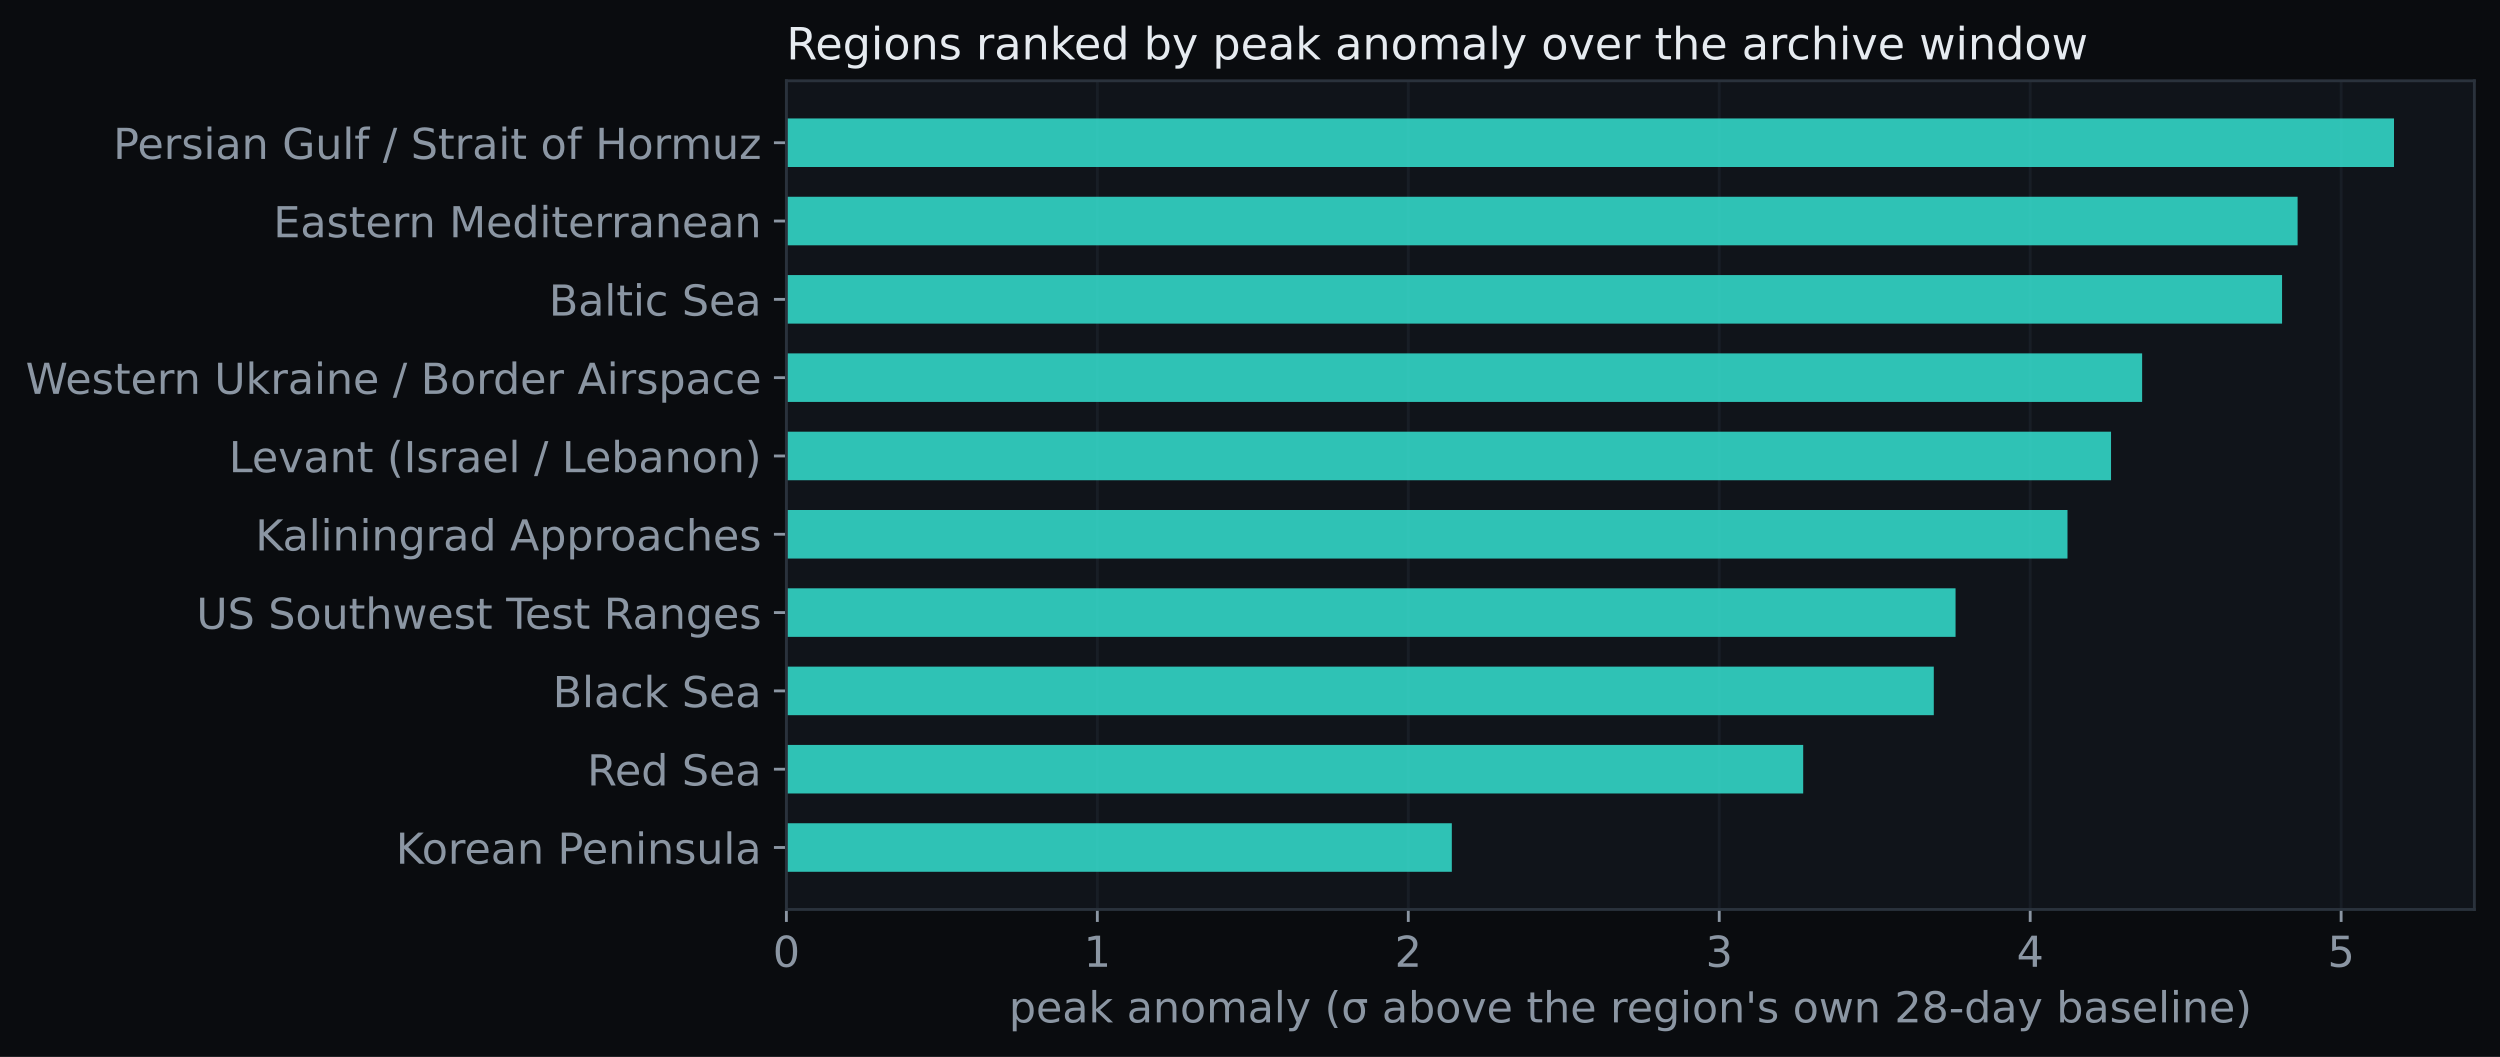
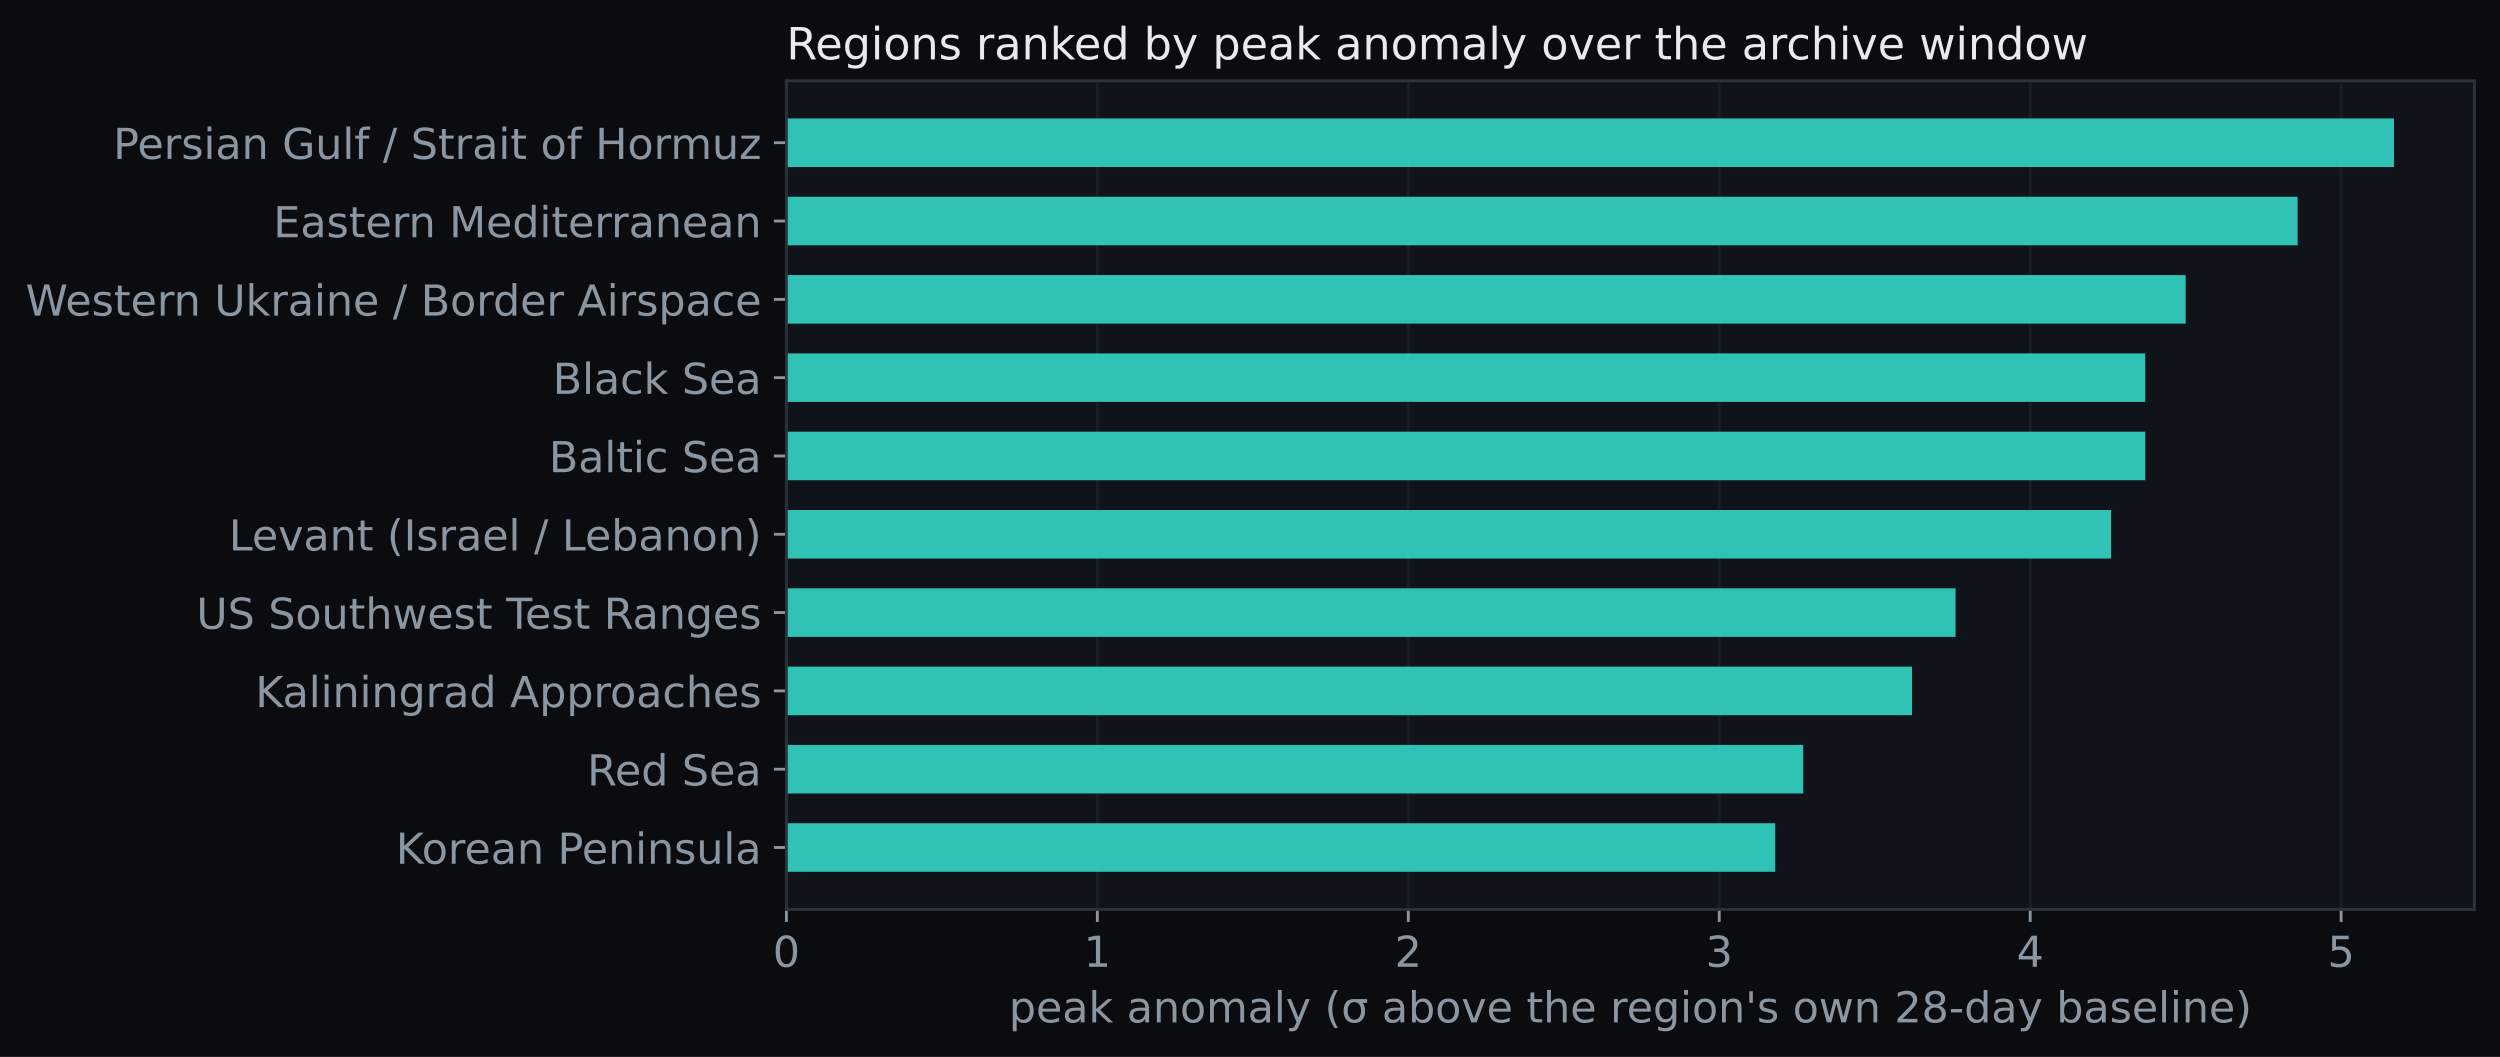
<svg xmlns="http://www.w3.org/2000/svg" xmlns:xlink="http://www.w3.org/1999/xlink" width="702.464pt" height="296.974pt" viewBox="0 0 702.464 296.974" version="1.1">
  <defs>
    <style type="text/css">*{stroke-linejoin: round; stroke-linecap: butt}</style>
  </defs>
  <g id="figure_1">
    <g id="patch_1">
      <path d="M 0 296.974  L 702.464 296.974  L 702.464 0  L 0 0  z " style="fill: #0a0c0f" />
    </g>
    <g id="axes_1">
      <g id="patch_2">
        <path d="M 220.964 255.546  L 695.264 255.546  L 695.264 22.698  L 220.964 22.698  z " style="fill: #10141a" />
      </g>
      <g id="matplotlib.axis_1">
        <g id="xtick_1">
          <g id="line2d_1">
-             <path d="M 220.964 255.546  L 220.964 22.698  " clip-path="url(#p3e1a0cbe90)" style="fill: none; stroke: #2a323c; stroke-opacity: 0.35; stroke-width: 0.8; stroke-linecap: square" />
+             <path d="M 220.964 255.546  L 220.964 22.698  " clip-path="url(#pff110cd8d8)" style="fill: none; stroke: #2a323c; stroke-opacity: 0.35; stroke-width: 0.8; stroke-linecap: square" />
          </g>
          <g id="line2d_2">
            <defs>
-               <path id="mabd0078e24" d="M 0 0  L 0 3.5  " style="stroke: #8b96a3; stroke-width: 0.8" />
+               <path id="mcf819731e4" d="M 0 0  L 0 3.5  " style="stroke: #8b96a3; stroke-width: 0.8" />
            </defs>
            <g>
-               <use xlink:href="#mabd0078e24" x="220.964" y="255.546" style="fill: #8b96a3; stroke: #8b96a3; stroke-width: 0.8" />
+               <use xlink:href="#mcf819731e4" x="220.964" y="255.546" style="fill: #8b96a3; stroke: #8b96a3; stroke-width: 0.8" />
            </g>
          </g>
          <g id="text_1">
            <text style="font-size: 12px; font-family: 'DejaVu Sans'; text-anchor: middle; fill: #8b96a3" x="220.964" y="271.664" transform="rotate(-0 220.9638 271.6642)">0</text>
          </g>
        </g>
        <g id="xtick_2">
          <g id="line2d_3">
-             <path d="M 308.336 255.546  L 308.336 22.698  " clip-path="url(#p3e1a0cbe90)" style="fill: none; stroke: #2a323c; stroke-opacity: 0.35; stroke-width: 0.8; stroke-linecap: square" />
+             <path d="M 308.336 255.546  L 308.336 22.698  " clip-path="url(#pff110cd8d8)" style="fill: none; stroke: #2a323c; stroke-opacity: 0.35; stroke-width: 0.8; stroke-linecap: square" />
          </g>
          <g id="line2d_4">
            <g>
-               <use xlink:href="#mabd0078e24" x="308.336" y="255.546" style="fill: #8b96a3; stroke: #8b96a3; stroke-width: 0.8" />
+               <use xlink:href="#mcf819731e4" x="308.336" y="255.546" style="fill: #8b96a3; stroke: #8b96a3; stroke-width: 0.8" />
            </g>
          </g>
          <g id="text_2">
            <text style="font-size: 12px; font-family: 'DejaVu Sans'; text-anchor: middle; fill: #8b96a3" x="308.336" y="271.664" transform="rotate(-0 308.336 271.6642)">1</text>
          </g>
        </g>
        <g id="xtick_3">
          <g id="line2d_5">
-             <path d="M 395.708 255.546  L 395.708 22.698  " clip-path="url(#p3e1a0cbe90)" style="fill: none; stroke: #2a323c; stroke-opacity: 0.35; stroke-width: 0.8; stroke-linecap: square" />
+             <path d="M 395.708 255.546  L 395.708 22.698  " clip-path="url(#pff110cd8d8)" style="fill: none; stroke: #2a323c; stroke-opacity: 0.35; stroke-width: 0.8; stroke-linecap: square" />
          </g>
          <g id="line2d_6">
            <g>
-               <use xlink:href="#mabd0078e24" x="395.708" y="255.546" style="fill: #8b96a3; stroke: #8b96a3; stroke-width: 0.8" />
+               <use xlink:href="#mcf819731e4" x="395.708" y="255.546" style="fill: #8b96a3; stroke: #8b96a3; stroke-width: 0.8" />
            </g>
          </g>
          <g id="text_3">
            <text style="font-size: 12px; font-family: 'DejaVu Sans'; text-anchor: middle; fill: #8b96a3" x="395.708" y="271.664" transform="rotate(-0 395.7082 271.6642)">2</text>
          </g>
        </g>
        <g id="xtick_4">
          <g id="line2d_7">
-             <path d="M 483.08 255.546  L 483.08 22.698  " clip-path="url(#p3e1a0cbe90)" style="fill: none; stroke: #2a323c; stroke-opacity: 0.35; stroke-width: 0.8; stroke-linecap: square" />
+             <path d="M 483.08 255.546  L 483.08 22.698  " clip-path="url(#pff110cd8d8)" style="fill: none; stroke: #2a323c; stroke-opacity: 0.35; stroke-width: 0.8; stroke-linecap: square" />
          </g>
          <g id="line2d_8">
            <g>
-               <use xlink:href="#mabd0078e24" x="483.08" y="255.546" style="fill: #8b96a3; stroke: #8b96a3; stroke-width: 0.8" />
+               <use xlink:href="#mcf819731e4" x="483.08" y="255.546" style="fill: #8b96a3; stroke: #8b96a3; stroke-width: 0.8" />
            </g>
          </g>
          <g id="text_4">
            <text style="font-size: 12px; font-family: 'DejaVu Sans'; text-anchor: middle; fill: #8b96a3" x="483.08" y="271.664" transform="rotate(-0 483.0804 271.6642)">3</text>
          </g>
        </g>
        <g id="xtick_5">
          <g id="line2d_9">
-             <path d="M 570.453 255.546  L 570.453 22.698  " clip-path="url(#p3e1a0cbe90)" style="fill: none; stroke: #2a323c; stroke-opacity: 0.35; stroke-width: 0.8; stroke-linecap: square" />
+             <path d="M 570.453 255.546  L 570.453 22.698  " clip-path="url(#pff110cd8d8)" style="fill: none; stroke: #2a323c; stroke-opacity: 0.35; stroke-width: 0.8; stroke-linecap: square" />
          </g>
          <g id="line2d_10">
            <g>
-               <use xlink:href="#mabd0078e24" x="570.453" y="255.546" style="fill: #8b96a3; stroke: #8b96a3; stroke-width: 0.8" />
+               <use xlink:href="#mcf819731e4" x="570.453" y="255.546" style="fill: #8b96a3; stroke: #8b96a3; stroke-width: 0.8" />
            </g>
          </g>
          <g id="text_5">
            <text style="font-size: 12px; font-family: 'DejaVu Sans'; text-anchor: middle; fill: #8b96a3" x="570.453" y="271.664" transform="rotate(-0 570.4526 271.6642)">4</text>
          </g>
        </g>
        <g id="xtick_6">
          <g id="line2d_11">
-             <path d="M 657.825 255.546  L 657.825 22.698  " clip-path="url(#p3e1a0cbe90)" style="fill: none; stroke: #2a323c; stroke-opacity: 0.35; stroke-width: 0.8; stroke-linecap: square" />
+             <path d="M 657.825 255.546  L 657.825 22.698  " clip-path="url(#pff110cd8d8)" style="fill: none; stroke: #2a323c; stroke-opacity: 0.35; stroke-width: 0.8; stroke-linecap: square" />
          </g>
          <g id="line2d_12">
            <g>
-               <use xlink:href="#mabd0078e24" x="657.825" y="255.546" style="fill: #8b96a3; stroke: #8b96a3; stroke-width: 0.8" />
+               <use xlink:href="#mcf819731e4" x="657.825" y="255.546" style="fill: #8b96a3; stroke: #8b96a3; stroke-width: 0.8" />
            </g>
          </g>
          <g id="text_6">
            <text style="font-size: 12px; font-family: 'DejaVu Sans'; text-anchor: middle; fill: #8b96a3" x="657.825" y="271.664" transform="rotate(-0 657.8248 271.6642)">5</text>
          </g>
        </g>
        <g id="text_7">
          <text style="font-size: 12px; font-family: 'DejaVu Sans'; text-anchor: middle; fill: #8b96a3" x="458.114" y="287.278" transform="rotate(-0 458.1137 287.2779)">peak anomaly (σ above the region's own 28-day baseline)</text>
        </g>
      </g>
      <g id="matplotlib.axis_2">
        <g id="ytick_1">
          <g id="line2d_13">
-             <path d="M 220.964 238.141  L 695.264 238.141  " clip-path="url(#p3e1a0cbe90)" style="fill: none; stroke: #2a323c; stroke-opacity: 0; stroke-width: 0.8; stroke-linecap: square" />
+             <path d="M 220.964 238.141  L 695.264 238.141  " clip-path="url(#pff110cd8d8)" style="fill: none; stroke: #2a323c; stroke-opacity: 0; stroke-width: 0.8; stroke-linecap: square" />
          </g>
          <g id="line2d_14">
            <defs>
-               <path id="me385960c96" d="M 0 0  L -3.5 0  " style="stroke: #8b96a3; stroke-width: 0.8" />
+               <path id="mf82f791167" d="M 0 0  L -3.5 0  " style="stroke: #8b96a3; stroke-width: 0.8" />
            </defs>
            <g>
-               <use xlink:href="#me385960c96" x="220.964" y="238.141" style="fill: #8b96a3; stroke: #8b96a3; stroke-width: 0.8" />
+               <use xlink:href="#mf82f791167" x="220.964" y="238.141" style="fill: #8b96a3; stroke: #8b96a3; stroke-width: 0.8" />
            </g>
          </g>
          <g id="text_8">
            <text style="font-size: 12px; font-family: 'DejaVu Sans'; text-anchor: end; fill: #8b96a3" x="213.964" y="242.7" transform="rotate(-0 213.9638 242.6998)">Korean Peninsula</text>
          </g>
        </g>
        <g id="ytick_2">
          <g id="line2d_15">
-             <path d="M 220.964 216.137  L 695.264 216.137  " clip-path="url(#p3e1a0cbe90)" style="fill: none; stroke: #2a323c; stroke-opacity: 0; stroke-width: 0.8; stroke-linecap: square" />
+             <path d="M 220.964 216.137  L 695.264 216.137  " clip-path="url(#pff110cd8d8)" style="fill: none; stroke: #2a323c; stroke-opacity: 0; stroke-width: 0.8; stroke-linecap: square" />
          </g>
          <g id="line2d_16">
            <g>
-               <use xlink:href="#me385960c96" x="220.964" y="216.137" style="fill: #8b96a3; stroke: #8b96a3; stroke-width: 0.8" />
+               <use xlink:href="#mf82f791167" x="220.964" y="216.137" style="fill: #8b96a3; stroke: #8b96a3; stroke-width: 0.8" />
            </g>
          </g>
          <g id="text_9">
            <text style="font-size: 12px; font-family: 'DejaVu Sans'; text-anchor: end; fill: #8b96a3" x="213.964" y="220.696" transform="rotate(-0 213.9638 220.6957)">Red Sea</text>
          </g>
        </g>
        <g id="ytick_3">
          <g id="line2d_17">
-             <path d="M 220.964 194.132  L 695.264 194.132  " clip-path="url(#p3e1a0cbe90)" style="fill: none; stroke: #2a323c; stroke-opacity: 0; stroke-width: 0.8; stroke-linecap: square" />
+             <path d="M 220.964 194.132  L 695.264 194.132  " clip-path="url(#pff110cd8d8)" style="fill: none; stroke: #2a323c; stroke-opacity: 0; stroke-width: 0.8; stroke-linecap: square" />
          </g>
          <g id="line2d_18">
            <g>
-               <use xlink:href="#me385960c96" x="220.964" y="194.132" style="fill: #8b96a3; stroke: #8b96a3; stroke-width: 0.8" />
+               <use xlink:href="#mf82f791167" x="220.964" y="194.132" style="fill: #8b96a3; stroke: #8b96a3; stroke-width: 0.8" />
            </g>
          </g>
          <g id="text_10">
-             <text style="font-size: 12px; font-family: 'DejaVu Sans'; text-anchor: end; fill: #8b96a3" x="213.964" y="198.692" transform="rotate(-0 213.9638 198.6915)">Black Sea</text>
+             <text style="font-size: 12px; font-family: 'DejaVu Sans'; text-anchor: end; fill: #8b96a3" x="213.964" y="198.692" transform="rotate(-0 213.9638 198.6915)">Kaliningrad Approaches</text>
          </g>
        </g>
        <g id="ytick_4">
          <g id="line2d_19">
-             <path d="M 220.964 172.128  L 695.264 172.128  " clip-path="url(#p3e1a0cbe90)" style="fill: none; stroke: #2a323c; stroke-opacity: 0; stroke-width: 0.8; stroke-linecap: square" />
+             <path d="M 220.964 172.128  L 695.264 172.128  " clip-path="url(#pff110cd8d8)" style="fill: none; stroke: #2a323c; stroke-opacity: 0; stroke-width: 0.8; stroke-linecap: square" />
          </g>
          <g id="line2d_20">
            <g>
-               <use xlink:href="#me385960c96" x="220.964" y="172.128" style="fill: #8b96a3; stroke: #8b96a3; stroke-width: 0.8" />
+               <use xlink:href="#mf82f791167" x="220.964" y="172.128" style="fill: #8b96a3; stroke: #8b96a3; stroke-width: 0.8" />
            </g>
          </g>
          <g id="text_11">
            <text style="font-size: 12px; font-family: 'DejaVu Sans'; text-anchor: end; fill: #8b96a3" x="213.964" y="176.687" transform="rotate(-0 213.9638 176.6873)">US Southwest Test Ranges</text>
          </g>
        </g>
        <g id="ytick_5">
          <g id="line2d_21">
-             <path d="M 220.964 150.124  L 695.264 150.124  " clip-path="url(#p3e1a0cbe90)" style="fill: none; stroke: #2a323c; stroke-opacity: 0; stroke-width: 0.8; stroke-linecap: square" />
+             <path d="M 220.964 150.124  L 695.264 150.124  " clip-path="url(#pff110cd8d8)" style="fill: none; stroke: #2a323c; stroke-opacity: 0; stroke-width: 0.8; stroke-linecap: square" />
          </g>
          <g id="line2d_22">
            <g>
-               <use xlink:href="#me385960c96" x="220.964" y="150.124" style="fill: #8b96a3; stroke: #8b96a3; stroke-width: 0.8" />
+               <use xlink:href="#mf82f791167" x="220.964" y="150.124" style="fill: #8b96a3; stroke: #8b96a3; stroke-width: 0.8" />
            </g>
          </g>
          <g id="text_12">
-             <text style="font-size: 12px; font-family: 'DejaVu Sans'; text-anchor: end; fill: #8b96a3" x="213.964" y="154.683" transform="rotate(-0 213.9638 154.6832)">Kaliningrad Approaches</text>
+             <text style="font-size: 12px; font-family: 'DejaVu Sans'; text-anchor: end; fill: #8b96a3" x="213.964" y="154.683" transform="rotate(-0 213.9638 154.6832)">Levant (Israel / Lebanon)</text>
          </g>
        </g>
        <g id="ytick_6">
          <g id="line2d_23">
-             <path d="M 220.964 128.12  L 695.264 128.12  " clip-path="url(#p3e1a0cbe90)" style="fill: none; stroke: #2a323c; stroke-opacity: 0; stroke-width: 0.8; stroke-linecap: square" />
+             <path d="M 220.964 128.12  L 695.264 128.12  " clip-path="url(#pff110cd8d8)" style="fill: none; stroke: #2a323c; stroke-opacity: 0; stroke-width: 0.8; stroke-linecap: square" />
          </g>
          <g id="line2d_24">
            <g>
-               <use xlink:href="#me385960c96" x="220.964" y="128.12" style="fill: #8b96a3; stroke: #8b96a3; stroke-width: 0.8" />
+               <use xlink:href="#mf82f791167" x="220.964" y="128.12" style="fill: #8b96a3; stroke: #8b96a3; stroke-width: 0.8" />
            </g>
          </g>
          <g id="text_13">
-             <text style="font-size: 12px; font-family: 'DejaVu Sans'; text-anchor: end; fill: #8b96a3" x="213.964" y="132.679" transform="rotate(-0 213.9638 132.679)">Levant (Israel / Lebanon)</text>
+             <text style="font-size: 12px; font-family: 'DejaVu Sans'; text-anchor: end; fill: #8b96a3" x="213.964" y="132.679" transform="rotate(-0 213.9638 132.679)">Baltic Sea</text>
          </g>
        </g>
        <g id="ytick_7">
          <g id="line2d_25">
-             <path d="M 220.964 106.116  L 695.264 106.116  " clip-path="url(#p3e1a0cbe90)" style="fill: none; stroke: #2a323c; stroke-opacity: 0; stroke-width: 0.8; stroke-linecap: square" />
+             <path d="M 220.964 106.116  L 695.264 106.116  " clip-path="url(#pff110cd8d8)" style="fill: none; stroke: #2a323c; stroke-opacity: 0; stroke-width: 0.8; stroke-linecap: square" />
          </g>
          <g id="line2d_26">
            <g>
-               <use xlink:href="#me385960c96" x="220.964" y="106.116" style="fill: #8b96a3; stroke: #8b96a3; stroke-width: 0.8" />
+               <use xlink:href="#mf82f791167" x="220.964" y="106.116" style="fill: #8b96a3; stroke: #8b96a3; stroke-width: 0.8" />
            </g>
          </g>
          <g id="text_14">
-             <text style="font-size: 12px; font-family: 'DejaVu Sans'; text-anchor: end; fill: #8b96a3" x="213.964" y="110.675" transform="rotate(-0 213.9638 110.6749)">Western Ukraine / Border Airspace</text>
+             <text style="font-size: 12px; font-family: 'DejaVu Sans'; text-anchor: end; fill: #8b96a3" x="213.964" y="110.675" transform="rotate(-0 213.9638 110.6749)">Black Sea</text>
          </g>
        </g>
        <g id="ytick_8">
          <g id="line2d_27">
-             <path d="M 220.964 84.112  L 695.264 84.112  " clip-path="url(#p3e1a0cbe90)" style="fill: none; stroke: #2a323c; stroke-opacity: 0; stroke-width: 0.8; stroke-linecap: square" />
+             <path d="M 220.964 84.112  L 695.264 84.112  " clip-path="url(#pff110cd8d8)" style="fill: none; stroke: #2a323c; stroke-opacity: 0; stroke-width: 0.8; stroke-linecap: square" />
          </g>
          <g id="line2d_28">
            <g>
-               <use xlink:href="#me385960c96" x="220.964" y="84.112" style="fill: #8b96a3; stroke: #8b96a3; stroke-width: 0.8" />
+               <use xlink:href="#mf82f791167" x="220.964" y="84.112" style="fill: #8b96a3; stroke: #8b96a3; stroke-width: 0.8" />
            </g>
          </g>
          <g id="text_15">
-             <text style="font-size: 12px; font-family: 'DejaVu Sans'; text-anchor: end; fill: #8b96a3" x="213.964" y="88.671" transform="rotate(-0 213.9638 88.67071)">Baltic Sea</text>
+             <text style="font-size: 12px; font-family: 'DejaVu Sans'; text-anchor: end; fill: #8b96a3" x="213.964" y="88.671" transform="rotate(-0 213.9638 88.67071)">Western Ukraine / Border Airspace</text>
          </g>
        </g>
        <g id="ytick_9">
          <g id="line2d_29">
-             <path d="M 220.964 62.107  L 695.264 62.107  " clip-path="url(#p3e1a0cbe90)" style="fill: none; stroke: #2a323c; stroke-opacity: 0; stroke-width: 0.8; stroke-linecap: square" />
+             <path d="M 220.964 62.107  L 695.264 62.107  " clip-path="url(#pff110cd8d8)" style="fill: none; stroke: #2a323c; stroke-opacity: 0; stroke-width: 0.8; stroke-linecap: square" />
          </g>
          <g id="line2d_30">
            <g>
-               <use xlink:href="#me385960c96" x="220.964" y="62.107" style="fill: #8b96a3; stroke: #8b96a3; stroke-width: 0.8" />
+               <use xlink:href="#mf82f791167" x="220.964" y="62.107" style="fill: #8b96a3; stroke: #8b96a3; stroke-width: 0.8" />
            </g>
          </g>
          <g id="text_16">
            <text style="font-size: 12px; font-family: 'DejaVu Sans'; text-anchor: end; fill: #8b96a3" x="213.964" y="66.667" transform="rotate(-0 213.9638 66.66656)">Eastern Mediterranean</text>
          </g>
        </g>
        <g id="ytick_10">
          <g id="line2d_31">
-             <path d="M 220.964 40.103  L 695.264 40.103  " clip-path="url(#p3e1a0cbe90)" style="fill: none; stroke: #2a323c; stroke-opacity: 0; stroke-width: 0.8; stroke-linecap: square" />
+             <path d="M 220.964 40.103  L 695.264 40.103  " clip-path="url(#pff110cd8d8)" style="fill: none; stroke: #2a323c; stroke-opacity: 0; stroke-width: 0.8; stroke-linecap: square" />
          </g>
          <g id="line2d_32">
            <g>
-               <use xlink:href="#me385960c96" x="220.964" y="40.103" style="fill: #8b96a3; stroke: #8b96a3; stroke-width: 0.8" />
+               <use xlink:href="#mf82f791167" x="220.964" y="40.103" style="fill: #8b96a3; stroke: #8b96a3; stroke-width: 0.8" />
            </g>
          </g>
          <g id="text_17">
            <text style="font-size: 12px; font-family: 'DejaVu Sans'; text-anchor: end; fill: #8b96a3" x="213.964" y="44.662" transform="rotate(-0 213.9638 44.6624)">Persian Gulf / Strait of Hormuz</text>
          </g>
        </g>
      </g>
      <g id="patch_3">
-         <path d="M 220.964 244.962  L 407.94 244.962  L 407.94 231.319  L 220.964 231.319  z " clip-path="url(#p3e1a0cbe90)" style="fill: #35e0d0; opacity: 0.85" />
+         <path d="M 220.964 244.962  L 498.807 244.962  L 498.807 231.319  L 220.964 231.319  z " clip-path="url(#pff110cd8d8)" style="fill: #35e0d0; opacity: 0.85" />
      </g>
      <g id="patch_4">
-         <path d="M 220.964 222.958  L 506.671 222.958  L 506.671 209.315  L 220.964 209.315  z " clip-path="url(#p3e1a0cbe90)" style="fill: #35e0d0; opacity: 0.85" />
+         <path d="M 220.964 222.958  L 506.671 222.958  L 506.671 209.315  L 220.964 209.315  z " clip-path="url(#pff110cd8d8)" style="fill: #35e0d0; opacity: 0.85" />
      </g>
      <g id="patch_5">
-         <path d="M 220.964 200.954  L 543.367 200.954  L 543.367 187.311  L 220.964 187.311  z " clip-path="url(#p3e1a0cbe90)" style="fill: #35e0d0; opacity: 0.85" />
+         <path d="M 220.964 200.954  L 537.251 200.954  L 537.251 187.311  L 220.964 187.311  z " clip-path="url(#pff110cd8d8)" style="fill: #35e0d0; opacity: 0.85" />
      </g>
      <g id="patch_6">
-         <path d="M 220.964 178.95  L 549.483 178.95  L 549.483 165.307  L 220.964 165.307  z " clip-path="url(#p3e1a0cbe90)" style="fill: #35e0d0; opacity: 0.85" />
+         <path d="M 220.964 178.95  L 549.483 178.95  L 549.483 165.307  L 220.964 165.307  z " clip-path="url(#pff110cd8d8)" style="fill: #35e0d0; opacity: 0.85" />
      </g>
      <g id="patch_7">
-         <path d="M 220.964 156.945  L 580.937 156.945  L 580.937 143.303  L 220.964 143.303  z " clip-path="url(#p3e1a0cbe90)" style="fill: #35e0d0; opacity: 0.85" />
+         <path d="M 220.964 156.945  L 593.169 156.945  L 593.169 143.303  L 220.964 143.303  z " clip-path="url(#pff110cd8d8)" style="fill: #35e0d0; opacity: 0.85" />
      </g>
      <g id="patch_8">
-         <path d="M 220.964 134.941  L 593.169 134.941  L 593.169 121.299  L 220.964 121.299  z " clip-path="url(#p3e1a0cbe90)" style="fill: #35e0d0; opacity: 0.85" />
+         <path d="M 220.964 134.941  L 602.78 134.941  L 602.78 121.299  L 220.964 121.299  z " clip-path="url(#pff110cd8d8)" style="fill: #35e0d0; opacity: 0.85" />
      </g>
      <g id="patch_9">
-         <path d="M 220.964 112.937  L 601.907 112.937  L 601.907 99.295  L 220.964 99.295  z " clip-path="url(#p3e1a0cbe90)" style="fill: #35e0d0; opacity: 0.85" />
+         <path d="M 220.964 112.937  L 602.78 112.937  L 602.78 99.295  L 220.964 99.295  z " clip-path="url(#pff110cd8d8)" style="fill: #35e0d0; opacity: 0.85" />
      </g>
      <g id="patch_10">
-         <path d="M 220.964 90.933  L 641.224 90.933  L 641.224 77.29  L 220.964 77.29  z " clip-path="url(#p3e1a0cbe90)" style="fill: #35e0d0; opacity: 0.85" />
+         <path d="M 220.964 90.933  L 614.139 90.933  L 614.139 77.29  L 220.964 77.29  z " clip-path="url(#pff110cd8d8)" style="fill: #35e0d0; opacity: 0.85" />
      </g>
      <g id="patch_11">
-         <path d="M 220.964 68.929  L 645.593 68.929  L 645.593 55.286  L 220.964 55.286  z " clip-path="url(#p3e1a0cbe90)" style="fill: #35e0d0; opacity: 0.85" />
+         <path d="M 220.964 68.929  L 645.593 68.929  L 645.593 55.286  L 220.964 55.286  z " clip-path="url(#pff110cd8d8)" style="fill: #35e0d0; opacity: 0.85" />
      </g>
      <g id="patch_12">
-         <path d="M 220.964 46.925  L 672.678 46.925  L 672.678 33.282  L 220.964 33.282  z " clip-path="url(#p3e1a0cbe90)" style="fill: #35e0d0; opacity: 0.85" />
+         <path d="M 220.964 46.925  L 672.678 46.925  L 672.678 33.282  L 220.964 33.282  z " clip-path="url(#pff110cd8d8)" style="fill: #35e0d0; opacity: 0.85" />
      </g>
      <g id="patch_13">
        <path d="M 220.964 255.546  L 220.964 22.698  " style="fill: none; stroke: #2a323c; stroke-width: 0.8; stroke-linejoin: miter; stroke-linecap: square" />
      </g>
      <g id="patch_14">
        <path d="M 695.264 255.546  L 695.264 22.698  " style="fill: none; stroke: #2a323c; stroke-width: 0.8; stroke-linejoin: miter; stroke-linecap: square" />
      </g>
      <g id="patch_15">
        <path d="M 220.964 255.546  L 695.264 255.546  " style="fill: none; stroke: #2a323c; stroke-width: 0.8; stroke-linejoin: miter; stroke-linecap: square" />
      </g>
      <g id="patch_16">
        <path d="M 220.964 22.698  L 695.264 22.698  " style="fill: none; stroke: #2a323c; stroke-width: 0.8; stroke-linejoin: miter; stroke-linecap: square" />
      </g>
      <g id="text_18">
        <text style="font-size: 12.5px; font-family: 'DejaVu Sans'; text-anchor: start; fill: #e6ebf0" x="220.964" y="16.698" transform="rotate(-0 220.9638 16.69805)">Regions ranked by peak anomaly over the archive window</text>
      </g>
    </g>
  </g>
  <defs>
-     <clipPath id="p3e1a0cbe90">
+     <clipPath id="pff110cd8d8">
      <rect x="220.964" y="22.698" width="474.3" height="232.848" />
    </clipPath>
  </defs>
</svg>
